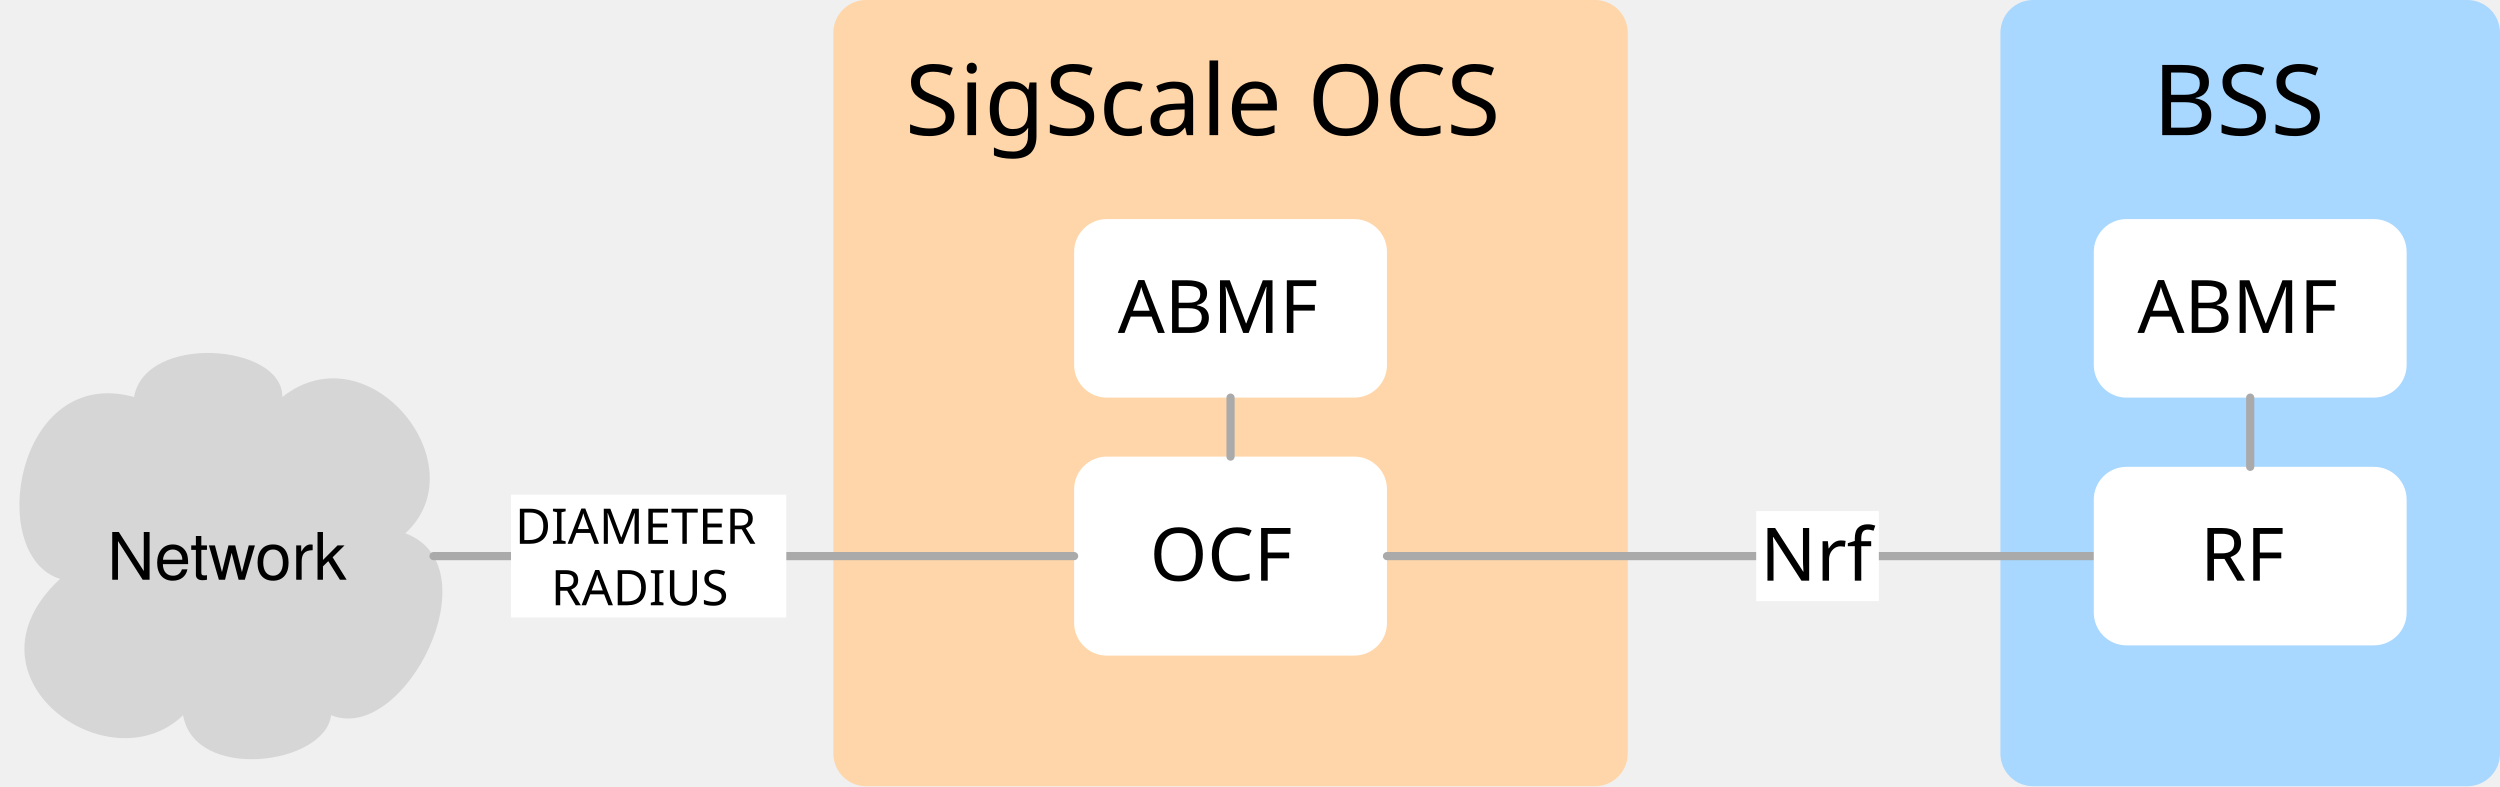
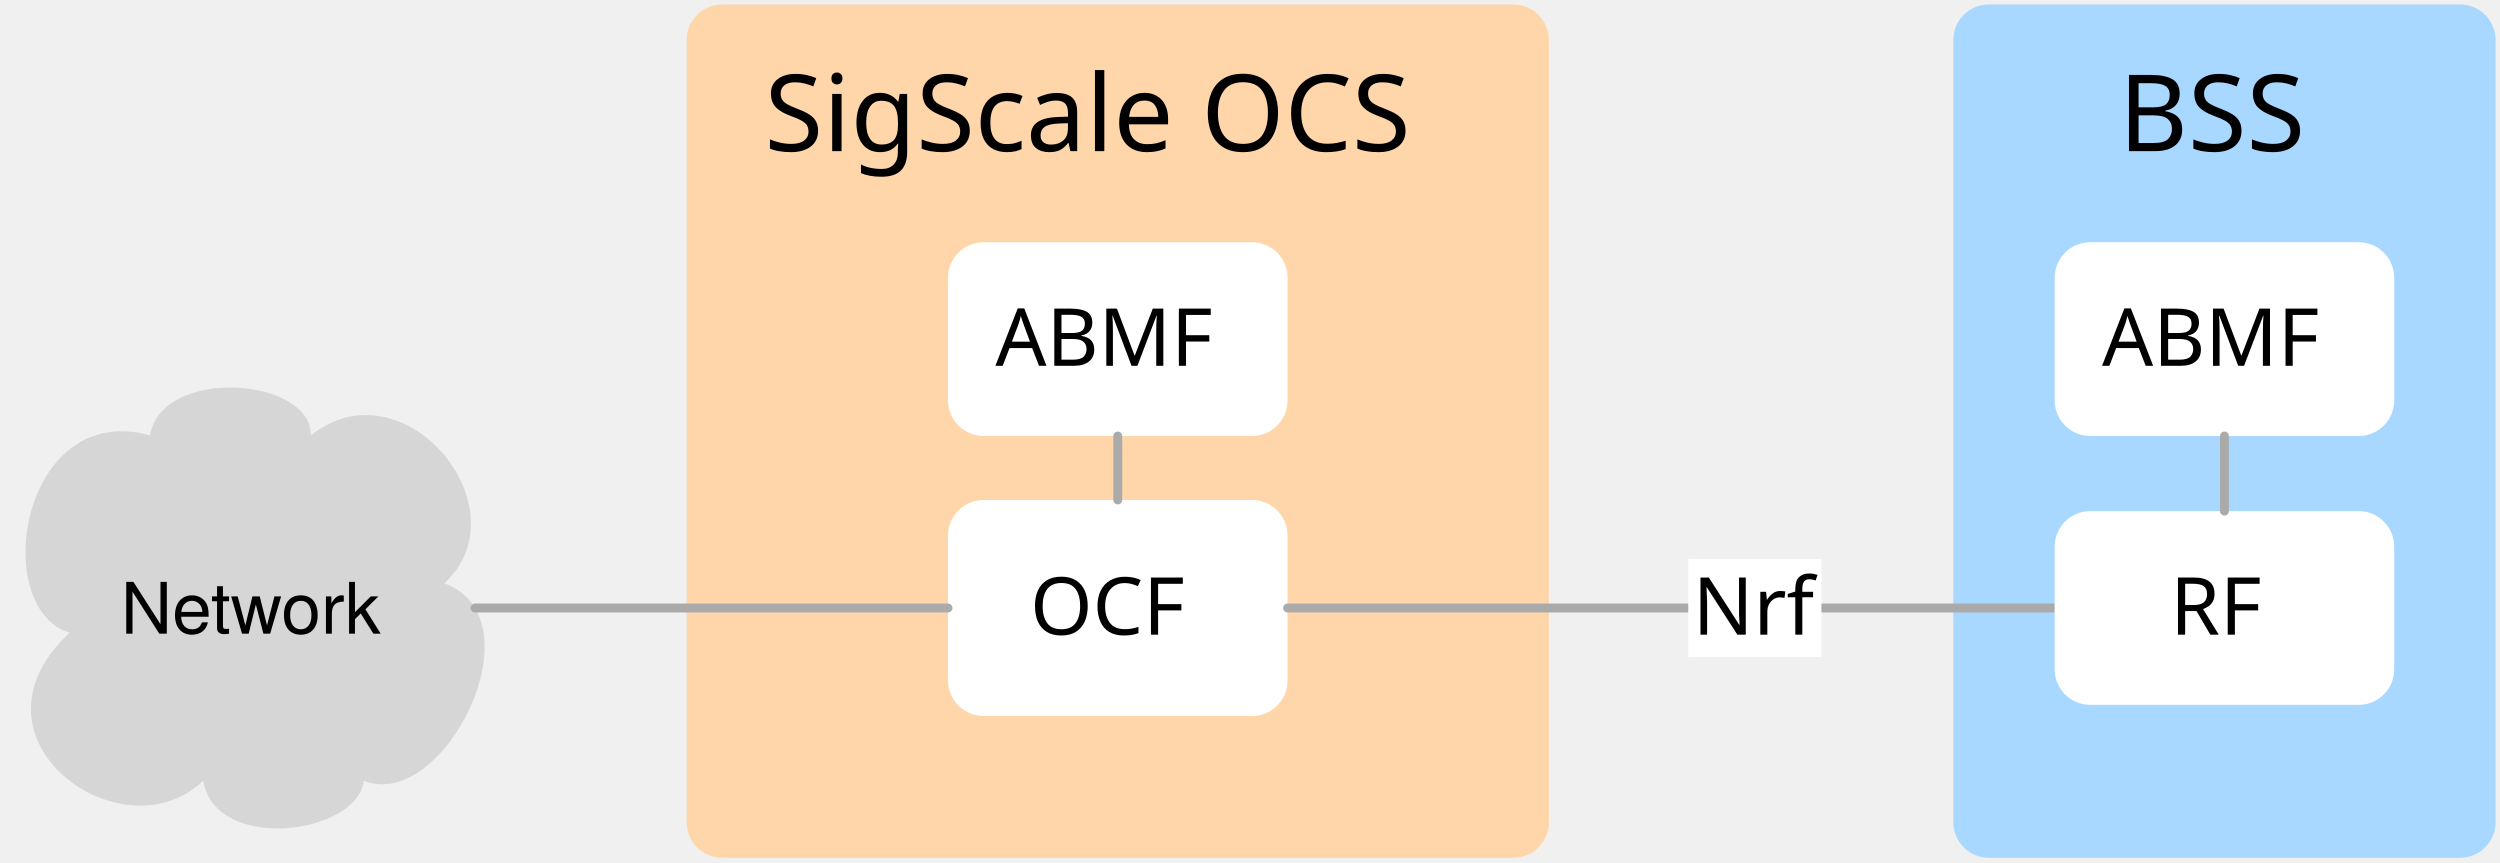
- <svg xmlns="http://www.w3.org/2000/svg" version="1.1" viewBox="10 445 610.5 192" width="610.5" height="192">
+ <svg xmlns="http://www.w3.org/2000/svg" version="1.1" viewBox="59 444 562.5 194" width="562.5" height="194">
  <defs />
-   <g id="Gateway" stroke="none" stroke-opacity="1" stroke-dasharray="none" fill="none" fill-opacity="1">
+   <g id="Gateway" fill="none" stroke="none" stroke-dasharray="none" fill-opacity="1" stroke-opacity="1">
    <g id="Gateway_Layer_1">
      <g id="Graphic_2">
        <path d="M 221.5 445 L 399.5 445 C 403.918 445 407.5 448.582 407.5 453 L 407.5 629 C 407.5 633.418 403.918 637 399.5 637 L 221.5 637 C 217.082 637 213.5 633.418 213.5 629 L 213.5 453 C 213.5 448.582 217.082 445 221.5 445 Z" fill="#ffd6a9" />
        <text transform="translate(218.5 455)" fill="black">
-           <tspan font-family="Montserrat" font-size="24" fill="black" x="12.524" y="23">SigScale OCS</tspan>
+           <tspan font-family="Montserrat" font-size="24" fill="black" x="12.524" y="23" xml:space="preserve">SigScale OCS</tspan>
        </text>
      </g>
      <g id="Graphic_6">
        <path d="M 280.3 556.5 L 340.7 556.5 C 345.118 556.5 348.7 560.082 348.7 564.5 L 348.7 597.1 C 348.7 601.518 345.118 605.1 340.7 605.1 L 280.3 605.1 C 275.882 605.1 272.3 601.518 272.3 597.1 L 272.3 564.5 C 272.3 560.082 275.882 556.5 280.3 556.5 Z" fill="white" />
        <text transform="translate(277.3 569.8)" fill="black">
-           <tspan font-family="Montserrat" font-size="18" fill="black" x="13.481" y="17">OCF</tspan>
+           <tspan font-family="Montserrat" font-size="18" fill="black" x="13.481" y="17" xml:space="preserve">OCF</tspan>
        </text>
      </g>
      <g id="Graphic_10">
-         <path d="M 24.667 586.364 C 6.484 580.8 13.735 533.957 42.74 541.95 C 45.431 526.37 79.159 528.899 78.939 541.95 C 100.088 525.257 127.115 558.543 108.987 575.236 C 130.739 583.329 108.712 626.934 90.859 619.65 C 89.431 631.791 57.516 636.039 54.714 619.65 C 36.642 637.153 -1.041 610.241 24.667 586.364 Z" fill="#d6d6d6" />
-         <text transform="translate(31.875 571.576)" fill="black">
-           <tspan font-family="Helvetica Neue" font-size="16" fill="black" x="4.311" y="15">Network</tspan>
+         <path d="M 74.667 586.364 C 56.484 580.8 63.735 533.957 92.74 541.95 C 95.431 526.37 129.159 528.899 128.939 541.95 C 150.088 525.257 177.115 558.543 158.987 575.236 C 180.739 583.329 158.712 626.934 140.859 619.65 C 139.431 631.791 107.516 636.039 104.714 619.65 C 86.642 637.153 48.959 610.241 74.667 586.364 Z" fill="#d6d6d6" />
+         <text transform="translate(81.875 571.576)" fill="black">
+           <tspan font-family="Helvetica Neue" font-size="16" fill="black" x="4.311" y="15" xml:space="preserve">Network</tspan>
        </text>
      </g>
      <g id="Line_11">
-         <line x1="115.874" y1="580.8" x2="272.3" y2="580.8" stroke="#aaa" stroke-linecap="round" stroke-linejoin="round" stroke-width="2" />
-       </g>
-       <g id="Graphic_12">
-         <rect x="134.792" y="565.8" width="67.22" height="30" fill="white" />
-         <text transform="translate(135.7921 565.8)" fill="black">
-           <tspan font-family="Montserrat" font-size="12" fill="black" x="58264504e-20" y="12">DIAMETER</tspan>
-           <tspan font-family="Montserrat" font-size="12" fill="black" x="8.76" y="27">RADIUS</tspan>
-         </text>
+         <line x1="165.874" y1="580.8" x2="272.3" y2="580.8" stroke="#aaa" stroke-linecap="round" stroke-linejoin="round" stroke-width="2" />
      </g>
      <g id="Graphic_14">
        <path d="M 506.5 445 L 612.5 445 C 616.918 445 620.5 448.582 620.5 453 L 620.5 629 C 620.5 633.418 616.918 637 612.5 637 L 506.5 637 C 502.082 637 498.5 633.418 498.5 629 L 498.5 453 C 498.5 448.582 502.082 445 506.5 445 Z" fill="#a8d7ff" />
        <text transform="translate(503.5 455)" fill="black">
-           <tspan font-family="Montserrat" font-size="24" fill="black" x="32.192" y="23">BSS</tspan>
+           <tspan font-family="Montserrat" font-size="24" fill="black" x="32.192" y="23" xml:space="preserve">BSS</tspan>
        </text>
      </g>
      <g id="Line_25">
        <line x1="348.7" y1="580.8" x2="521.3" y2="580.8" stroke="#aaa" stroke-linecap="round" stroke-linejoin="round" stroke-width="2" />
      </g>
      <g id="Graphic_24">
        <rect x="438.861" y="569.8" width="29.954" height="22" fill="white" />
        <text transform="translate(439.8609 569.8)" fill="black">
-           <tspan font-family="Montserrat" font-size="18" fill="black" x="7727152e-19" y="17">Nrf</tspan>
+           <tspan font-family="Montserrat" font-size="18" fill="black" x="7727152e-19" y="17" xml:space="preserve">Nrf</tspan>
        </text>
      </g>
      <g id="Graphic_26">
        <path d="M 529.3 559 L 589.7 559 C 594.118 559 597.7 562.582 597.7 567 L 597.7 594.6 C 597.7 599.018 594.118 602.6 589.7 602.6 L 529.3 602.6 C 524.882 602.6 521.3 599.018 521.3 594.6 L 521.3 567 C 521.3 562.582 524.882 559 529.3 559 Z" fill="white" />
        <text transform="translate(526.3 569.8)" fill="black">
-           <tspan font-family="Montserrat" font-size="18" fill="black" x="20.996" y="17">RF</tspan>
+           <tspan font-family="Montserrat" font-size="18" fill="black" x="20.996" y="17" xml:space="preserve">RF</tspan>
        </text>
      </g>
      <g id="Graphic_27">
        <path d="M 529.3 498.5 L 589.7 498.5 C 594.118 498.5 597.7 502.082 597.7 506.5 L 597.7 534.1 C 597.7 538.518 594.118 542.1 589.7 542.1 L 529.3 542.1 C 524.882 542.1 521.3 538.518 521.3 534.1 L 521.3 506.5 C 521.3 502.082 524.882 498.5 529.3 498.5 Z" fill="white" />
        <text transform="translate(526.3 509.3)" fill="black">
-           <tspan font-family="Montserrat" font-size="18" fill="black" x="5.669" y="17">ABMF</tspan>
+           <tspan font-family="Montserrat" font-size="18" fill="black" x="5.669" y="17" xml:space="preserve">ABMF</tspan>
        </text>
      </g>
      <g id="Line_29">
        <line x1="559.5" y1="542.1" x2="559.5" y2="559" stroke="#aaa" stroke-linecap="round" stroke-linejoin="round" stroke-width="2" />
      </g>
      <g id="Graphic_30">
        <path d="M 280.3 498.5 L 340.7 498.5 C 345.118 498.5 348.7 502.082 348.7 506.5 L 348.7 534.1 C 348.7 538.518 345.118 542.1 340.7 542.1 L 280.3 542.1 C 275.882 542.1 272.3 538.518 272.3 534.1 L 272.3 506.5 C 272.3 502.082 275.882 498.5 280.3 498.5 Z" fill="white" />
        <text transform="translate(277.3 509.3)" fill="black">
-           <tspan font-family="Montserrat" font-size="18" fill="black" x="5.669" y="17">ABMF</tspan>
+           <tspan font-family="Montserrat" font-size="18" fill="black" x="5.669" y="17" xml:space="preserve">ABMF</tspan>
        </text>
      </g>
      <g id="Line_31">
        <line x1="310.5" y1="542.1" x2="310.5" y2="556.5" stroke="#aaa" stroke-linecap="round" stroke-linejoin="round" stroke-width="2" />
      </g>
    </g>
  </g>
</svg>
